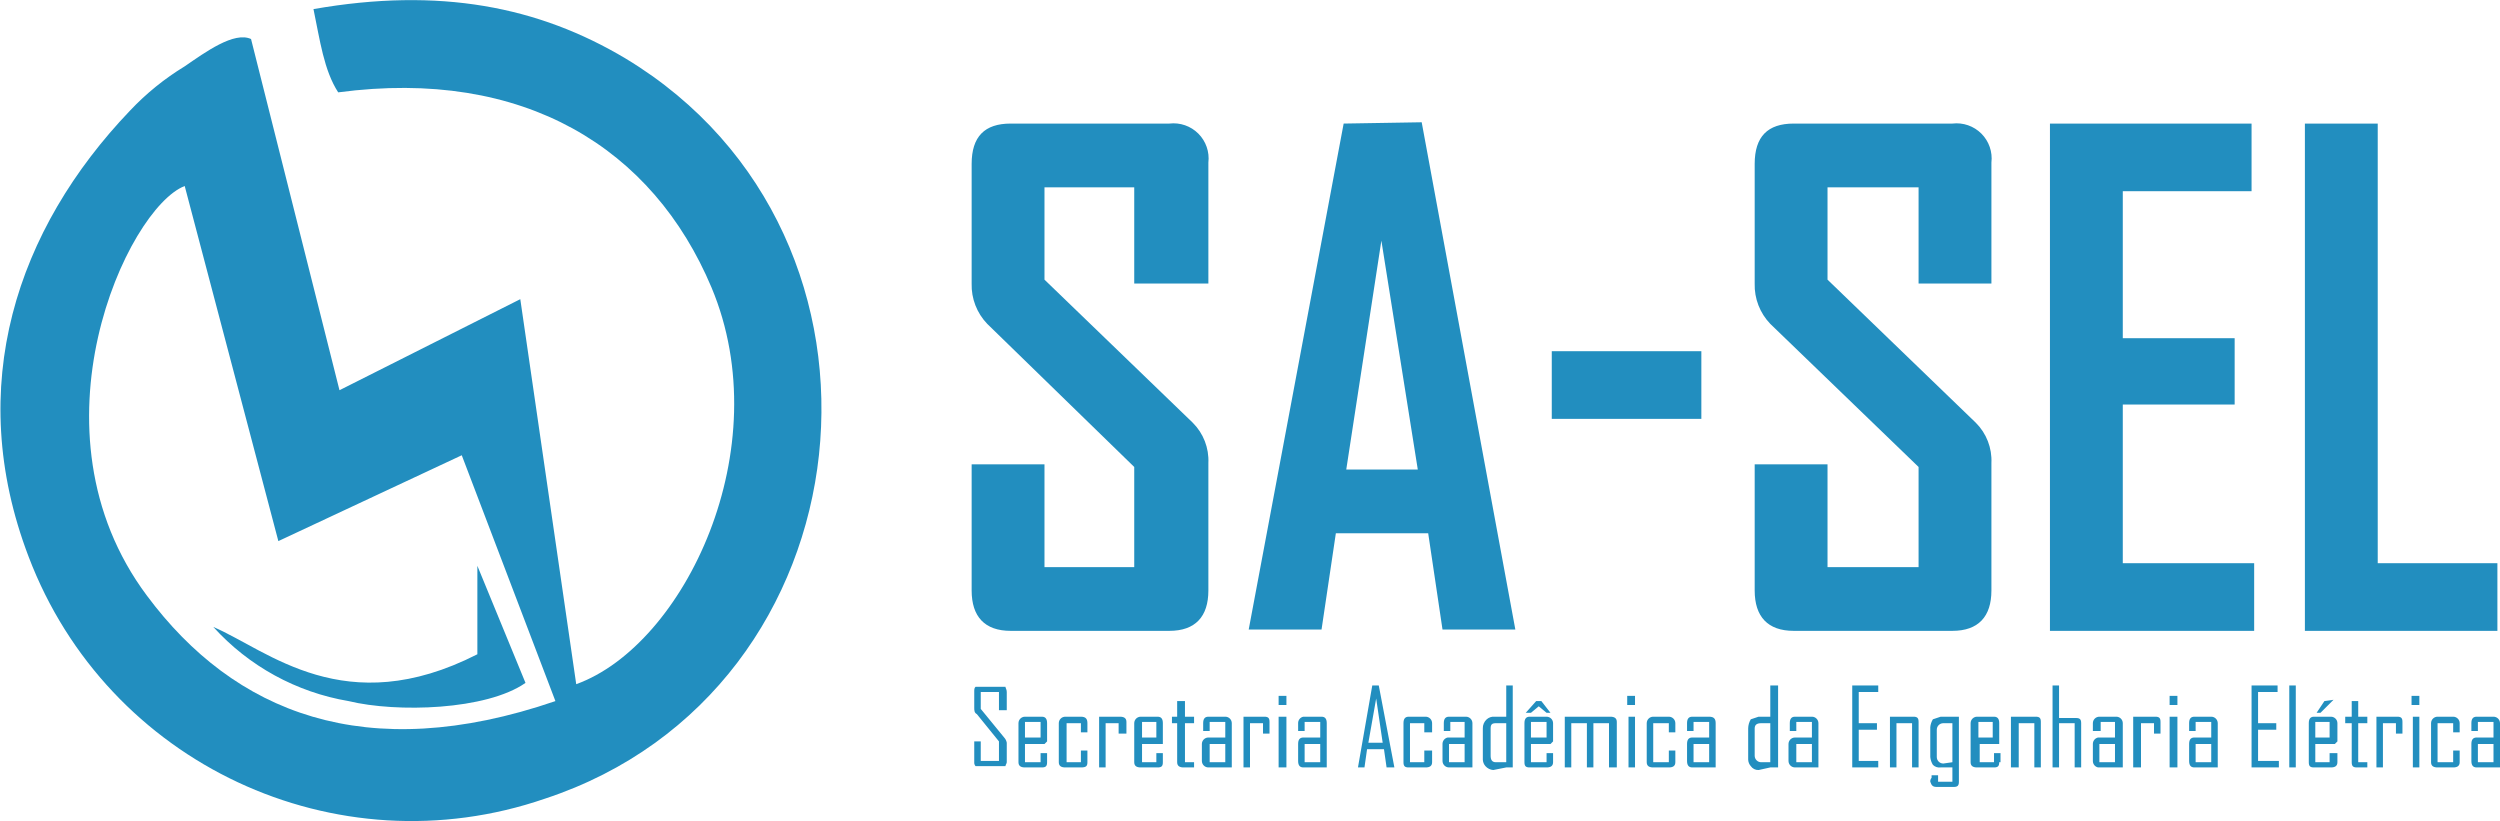
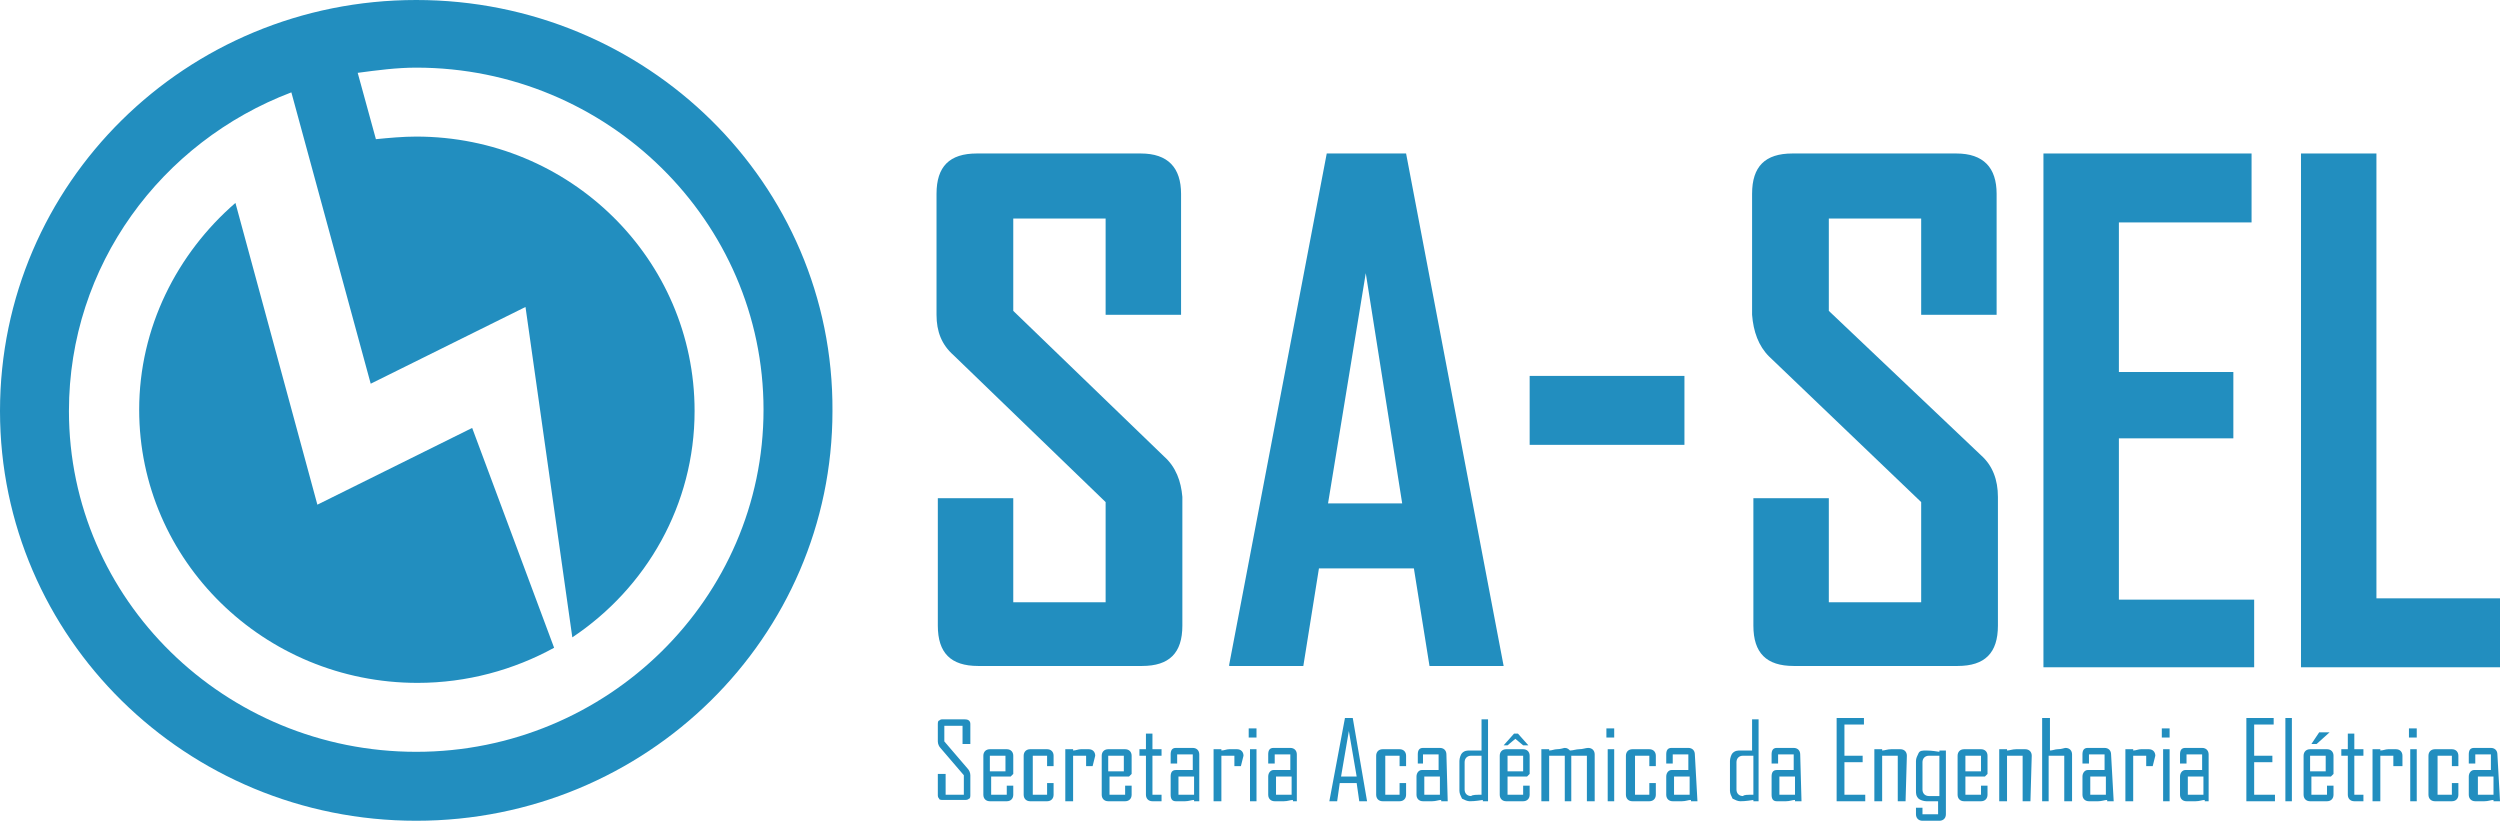
- <svg xmlns="http://www.w3.org/2000/svg" data-name="Camada 1" viewBox="0 0 192.2 63.1">
-   <g data-name="Logo SA-SEL + Escrito azul sem fundo" fill="#228ebf">
-     <path d="M42.7 53.9c-14.6 5-24.7.9-31.4-8.1C1.8 33.1 9.8 16 14.2 14.3l7.2 27.3L35.5 35l7.2 18.9Zm-.8 7.5c25.2-8.3 28.9-43.2 6.2-56.9C41.4.5 33.8-1 24.1.7c.5 2.4.8 4.7 1.9 6.4 14.3-1.9 24.2 4.3 28.7 15 5.2 12.4-2.1 27.5-10.4 30.5L40 23l-13.9 7-6.8-27c-1.3-.6-3.5 1-5.1 2.1A20.2 20.2 0 0 0 10 8.5C1.3 17.6-2.8 29.7 2.2 42.8a31.5 31.5 0 0 0 39.7 18.6Z" fill-rule="evenodd" />
-     <path d="M36.7 50.3c-10.2 5.2-16.1-.3-20.3-2.1a18.1 18.1 0 0 0 10.4 5.7c3.7.9 10.6.7 13.6-1.4l-3.7-9v6.8ZM91.7 32.5l-11.4-11v-7.1h6.9v7.4h5.7v-9.3a2.7 2.7 0 0 0-3-3H77.7c-2 0-3 1-3 3.1v9.2a4.3 4.3 0 0 0 1.2 3.1l11.3 11v7.7h-6.9v-7.9h-5.6v9.7c0 2 1 3.1 3 3.1h12.2c2 0 3-1.1 3-3.1v-9.8a4.1 4.1 0 0 0-1.2-3.1ZM109 36.1h-5.5l2.7-17.6 2.8 17.6Zm-5.7-26.6L96 48.4h5.6l1.1-7.4h7.1l1.1 7.4h5.6l-7.2-39ZM119.3 27v5.2h11.5V27h-11.5zM136.1 24.9l11.4 11v7.7h-7v-7.9h-5.6v9.7c0 2 1 3.1 3 3.1h12.2c2 0 3-1.1 3-3.1v-9.8a4.1 4.1 0 0 0-1.2-3.1l-11.4-11v-7.1h7v7.4h5.6v-9.3a2.7 2.7 0 0 0-3-3h-12.2c-2 0-3 1-3 3.1v9.2a4.3 4.3 0 0 0 1.2 3.1ZM157.6 9.5v39h15.7v-5.2h-10.1V31.1h8.6V26h-8.6V14.7h9.9V9.5h-15.5zM177.2 9.5v39H192v-5.2h-9.2V9.5h-5.6z" fill-rule="evenodd" />
-     <path d="M77.4 58.6c0 .1-.1.2-.1.3H75a.4.4 0 0 1-.1-.3V57h.5v1.5h1.4V57l-1.7-2.1c-.2-.1-.2-.3-.2-.5v-1.2c0-.2 0-.3.1-.4h2.3c0 .1.1.2.1.4v1.4h-.6v-1.4h-1.4v1.3l1.8 2.2a.8.8 0 0 1 .2.4v1.5Zm3.1 0c0 .3-.1.4-.4.4h-1.3c-.3 0-.5-.1-.5-.4v-3a.5.5 0 0 1 .5-.5h1.3c.3 0 .4.2.4.5V57l-.2.2h-1.5v1.4H80v-.7h.5v.7Zm-.5-1.9v-1.2h-1.2v1.2Zm3.6 1.9c0 .3-.1.4-.5.4h-1.2c-.3 0-.5-.1-.5-.4v-3a.5.5 0 0 1 .5-.5h1.2c.4 0 .5.2.5.5v.7h-.5v-.7H82v3h1.1v-.9h.5v.9Zm3-2.2H86v-.8h-1V59h-.5v-3.9h1.6c.3 0 .5.1.5.4v.9Zm2.8 2.2c0 .3-.1.4-.4.4h-1.3c-.3 0-.5-.1-.5-.4v-3a.5.5 0 0 1 .5-.5H89c.3 0 .4.2.4.5v1.6h-1.6v1.4h1.1v-.7h.5v.7Zm-.5-1.9v-1.2h-1.1v1.2Zm2.9 2.3H91c-.3 0-.5-.1-.5-.4v-3h-.4v-.5h.4v-1.2h.6v1.2h.7v.5h-.7v3h.7v.4Zm2.9 0h-1.8a.5.5 0 0 1-.5-.5v-1.3a.5.5 0 0 1 .5-.5h1.3v-1.2H93v.7h-.5v-.6c0-.3.1-.5.4-.5h1.3a.5.5 0 0 1 .5.5V59Zm-.5-.4v-1.4H93v1.4Zm3.4-2.2h-.5v-.8h-1V59h-.5v-3.9h1.6c.3 0 .4.1.4.4v.9Zm1.3-2.2h-.6v-.7h.6v.7Zm0 4.8h-.6v-3.9h.6V59Zm3.1 0h-1.8c-.3 0-.4-.2-.4-.5v-1.3c0-.3.1-.5.4-.5h1.3v-1.2h-1.2v.7h-.5v-.6a.5.5 0 0 1 .4-.5h1.4c.3 0 .4.2.4.5V59Zm-.5-.4v-1.4h-1.2v1.4Zm8.6 0c0 .3-.2.4-.5.4h-1.3c-.3 0-.4-.1-.4-.4v-3c0-.3.1-.5.4-.5h1.3a.5.5 0 0 1 .5.5v.7h-.6v-.7h-1.1v3h1.1v-.9h.6v.9Zm3.1.4h-1.8a.5.5 0 0 1-.5-.5v-1.3a.5.5 0 0 1 .4-.5h1.3v-1.2h-1.1v.7h-.5v-.6c0-.3.1-.5.4-.5h1.3a.5.5 0 0 1 .5.5V59Zm-.6-.4v-1.4h-1.2v1.4Zm3.7.4h-.5l-1 .2a.9.9 0 0 1-.6-.3.8.8 0 0 1-.2-.5V56a.9.9 0 0 1 .3-.7.8.8 0 0 1 .6-.2h.9v-2.4h.5V59Zm-.5-.4v-3h-.8c-.3 0-.4.1-.4.4v2.1c0 .3.1.5.4.5Zm3.6 0c0 .3-.2.4-.5.4h-1.3c-.3 0-.4-.1-.4-.4v-3c0-.3.1-.5.4-.5h1.3a.5.5 0 0 1 .5.5V57l-.2.2h-1.5v1.4h1.2v-.7h.5v.7Zm-.5-1.9v-1.2h-1.2v1.2Zm.3-1.9h-.3l-.6-.5-.6.5h-.4l.8-.9h.4l.7.9Zm5.1 4.2h-.6v-3.4h-1.2V59h-.5v-3.4h-1.2V59h-.5v-3.9h3.5c.3 0 .5.1.5.4V59Zm1.4-4.8h-.6v-.7h.6v.7Zm0 4.8h-.5v-3.9h.5V59Zm3.1-.4c0 .3-.2.4-.5.4h-1.2c-.3 0-.5-.1-.5-.4v-3a.5.5 0 0 1 .5-.5h1.2a.5.5 0 0 1 .5.5v.7h-.5v-.7h-1.2v3h1.2v-.9h.5v.9Zm3.1.4h-1.8c-.3 0-.4-.2-.4-.5v-1.3c0-.3.1-.5.4-.5h1.3v-1.2h-1.2v.7h-.5v-.6c0-.3.1-.5.4-.5h1.3c.4 0 .5.2.5.5V59Zm-.5-.4v-1.4h-1.2v1.4Zm5.3.4h-.6l-.9.2a.7.7 0 0 1-.6-.3.8.8 0 0 1-.2-.5V56a1.4 1.4 0 0 1 .2-.7l.6-.2h.9v-2.4h.6V59Zm-.6-.4v-3h-.7c-.3 0-.5.1-.5.4v2.1a.5.5 0 0 0 .5.5Zm3.7.4H138a.5.5 0 0 1-.5-.5v-1.3a.5.5 0 0 1 .5-.5h1.3v-1.2h-1.2v.7h-.5v-.6c0-.3.1-.5.4-.5h1.3a.5.5 0 0 1 .5.5V59Zm-.5-.4v-1.4h-1.2v1.4Zm5.1.4h-2v-6.3h2v.5h-1.5v2.4h1.4v.5h-1.4v2.4h1.5v.5Zm3.1 0h-.5v-3.4h-1.2V59h-.5v-3.9h1.8c.3 0 .4.1.4.4V59Zm3.1 1.1c0 .3-.1.4-.4.4h-1.3c-.3 0-.4-.1-.5-.4a.4.4 0 0 1 .1-.3v-.2h.5v.5h1.1V59h-.9a.7.7 0 0 1-.6-.2 1.4 1.4 0 0 1-.2-.6v-2.3a1.4 1.4 0 0 1 .2-.6l.6-.2h1.4v5Zm-.5-1.5v-3h-.7a.5.5 0 0 0-.5.5v2.1a.5.5 0 0 0 .5.5Zm3.6 0c0 .3-.1.4-.4.4H152c-.3 0-.5-.1-.5-.4v-3a.5.5 0 0 1 .5-.5h1.3c.3 0 .4.2.4.5v1.6h-1.5v1.4h1.1v-.7h.5v.7Zm-.5-1.9v-1.2h-1.1v1.2Zm3.7 2.3h-.5v-3.4h-1.2V59h-.6v-3.9h1.9c.3 0 .4.1.4.4V59Zm3.1 0h-.5v-3.4h-1.2V59h-.5v-6.3h.5v2.5h1.3c.3 0 .4.1.4.4V59Zm3.2 0h-1.9a.5.5 0 0 1-.4-.5v-1.3a.5.5 0 0 1 .4-.5h1.3v-1.2h-1.1v.7h-.6v-.6a.5.5 0 0 1 .5-.5h1.3a.5.5 0 0 1 .5.5V59Zm-.6-.4v-1.4h-1.2v1.4Zm3.5-2.2h-.5v-.8h-1V59h-.6v-3.9h1.7c.3 0 .4.1.4.4v.9Zm1.3-2.2h-.6v-.7h.6v.7Zm0 4.8h-.6v-3.9h.6V59Zm3.1 0h-1.8c-.3 0-.4-.2-.4-.5v-1.3c0-.3.1-.5.4-.5h1.3v-1.2h-1.2v.7h-.5v-.6c0-.3.1-.5.4-.5h1.3a.5.5 0 0 1 .5.5V59Zm-.5-.4v-1.4h-1.2v1.4Zm5.2.4h-2.1v-6.3h2v.5h-1.5v2.4h1.4v.5h-1.4v2.4h1.6v.5Zm1.3 0h-.5v-6.3h.5V59Zm3.2-.4c0 .3-.2.4-.5.4h-1.3c-.3 0-.4-.1-.4-.4v-3c0-.3.1-.5.4-.5h1.3a.5.5 0 0 1 .5.5V57l-.2.2H178v1.4h1.1v-.7h.6v.7Zm-.6-1.9v-1.2H178v1.2Zm.3-2.9-1 1h-.3l.6-.9ZM182 59h-.8c-.3 0-.4-.1-.4-.4v-3h-.5v-.5h.5v-1.2h.5v1.2h.7v.5h-.7v3h.7v.4Zm2.7-2.6h-.5v-.8h-1V59h-.5v-3.9h1.6c.3 0 .4.1.4.4v.9Zm1.3-2.2h-.6v-.7h.6v.7Zm0 4.8h-.5v-3.9h.5V59Zm3.1-.4c0 .3-.2.4-.5.4h-1.2c-.3 0-.5-.1-.5-.4v-3a.5.5 0 0 1 .5-.5h1.2a.5.5 0 0 1 .5.5v.7h-.5v-.7h-1.2v3h1.2v-.9h.5v.9Zm3.1.4h-1.8c-.3 0-.4-.2-.4-.5v-1.3c0-.3.1-.5.4-.5h1.3v-1.2h-1.2v.7h-.5v-.6c0-.3.1-.5.4-.5h1.3a.5.5 0 0 1 .5.5V59Zm-.5-.4v-1.4h-1.2v1.4Zm-84.5.4h-.6l-.2-1.4h-1.3l-.2 1.4h-.5l1.1-6.3h.5l1.2 6.3Zm-.9-1.9-.5-3.4-.6 3.4Z" />
+ <svg xmlns="http://www.w3.org/2000/svg" version="1.1" id="Camada_1" x="0px" y="0px" viewBox="0 0 192.2 63.1" style="enable-background:new 0 0 192.2 63.1;" xml:space="preserve">
+   <style type="text/css">
+ 	.st0{fill-rule:evenodd;clip-rule:evenodd;fill:#228EBF;}
+ </style>
+   <g id="Camada_x0020_1_1_">
+     <g id="_1812961175968">
+       <g id="SA-SEL_1_">
+         <path class="st0" d="M89.5,35.1L77.9,23.9v-7.1H85v7.4h5.8v-9.3c0-2-1-3.1-3.1-3.1H75.1c-2.1,0-3.1,1-3.1,3.1v9.3     c0,1.3,0.4,2.3,1.3,3.1L85,38.6v7.7h-7.1v-8h-5.8v9.8c0,2.1,1,3.1,3.1,3.1h12.6c2.1,0,3.1-1,3.1-3.1v-9.9     C90.8,37,90.4,35.9,89.5,35.1L89.5,35.1L89.5,35.1z" />
+         <path class="st0" d="M107.8,38.7h-5.7L105,21L107.8,38.7z M102,11.8l-7.5,39.3v0.1h5.7l1.2-7.5h7.3l1.2,7.5h5.7l-7.5-39.4     L102,11.8L102,11.8L102,11.8z" />
+         <polygon class="st0" points="117.6,28.9 117.6,34.2 129.5,34.2 129.5,28.9    " />
+         <path class="st0" d="M136,27.4l11.7,11.2v7.7h-7.1v-8h-5.8v9.8c0,2.1,1,3.1,3.1,3.1h12.6c2.1,0,3.1-1,3.1-3.1v-9.9     c0-1.3-0.4-2.4-1.3-3.2l-11.7-11.1v-7.1h7.1v7.4h5.8v-9.3c0-2-1-3.1-3.1-3.1h-12.6c-2.1,0-3.1,1-3.1,3.1v9.3     C134.8,25.5,135.2,26.6,136,27.4L136,27.4L136,27.4z" />
+         <polygon class="st0" points="157.1,11.8 157.1,51.3 173.3,51.3 173.3,46.1 162.9,46.1 162.9,33.7 171.7,33.7 171.7,28.6      162.9,28.6 162.9,17.1 173.1,17.1 173.1,11.8    " />
+         <polygon class="st0" points="176.9,11.8 176.9,51.3 192.2,51.3 192.2,46 182.7,46 182.7,11.8    " />
+       </g>
+       <g id="Logo_1_">
+         <path class="st0" d="M36.3,32.9l-11.9,5.9l-6.3-23.2c-4.5,3.9-7.4,9.6-7.4,15.9c0,11.6,9.6,21,21.4,21c3.8,0,7.4-1,10.5-2.7     L36.3,32.9L36.3,32.9z" />
+         <path class="st0" d="M32,10.5c-1,0-2.1,0.1-3.1,0.2l-1.4-5.1c1.5-0.2,3-0.4,4.5-0.4c14.7,0,26.7,11.8,26.7,26.3     c0,14.5-12,26.3-26.7,26.3S5.3,46.1,5.3,31.6c0-11.2,7.1-20.7,17.1-24.5l6.1,22.4l11.9-5.9L44,49c5.7-3.8,9.4-10.2,9.4-17.4     C53.4,19.9,43.8,10.5,32,10.5L32,10.5z M32,0C14.3,0,0,14.1,0,31.6C0,49,14.3,63.1,32,63.1s32-14.1,32-31.5     C64.1,14.1,49.7,0,32,0L32,0z" />
+       </g>
+       <path class="st0" d="M74.6,61.1c0,0.1,0,0.3-0.1,0.3c-0.1,0.1-0.2,0.1-0.4,0.1h-1.6c-0.1,0-0.3,0-0.3-0.1    c-0.1-0.1-0.1-0.2-0.1-0.3v-1.6h0.6v1.6h1.4v-1.5l-1.8-2.1c-0.1-0.1-0.2-0.3-0.2-0.5v-1.3c0-0.1,0-0.3,0.1-0.3    c0.1-0.1,0.2-0.1,0.3-0.1h1.6c0.1,0,0.3,0,0.4,0.1c0.1,0.1,0.1,0.2,0.1,0.3v1.5h-0.6v-1.4h-1.4V57l1.8,2.1    c0.1,0.1,0.2,0.3,0.2,0.5V61.1z M77.9,61.1c0,0.3-0.2,0.5-0.5,0.5h-1.3c-0.3,0-0.5-0.2-0.5-0.5v-3c0-0.3,0.2-0.5,0.5-0.5h1.3    c0.3,0,0.5,0.2,0.5,0.5v1.4l-0.2,0.2h-1.5v1.4h1.2v-0.7h0.5V61.1L77.9,61.1z M77.3,59.3v-1.2h-1.2v1.2H77.3z M81,61.1    c0,0.3-0.2,0.5-0.5,0.5h-1.3c-0.3,0-0.5-0.2-0.5-0.5v-3c0-0.3,0.2-0.5,0.5-0.5h1.3c0.3,0,0.5,0.2,0.5,0.5v0.8h-0.5v-0.8h-1.1v3    h1.1v-0.9H81V61.1z M84,58.9h-0.5v-0.8l-1,0v3.5h-0.6v-4h0.6v0.1c0.2,0,0.4-0.1,0.6-0.1c0.2,0,0.4,0,0.6,0c0.3,0,0.5,0.2,0.5,0.5    L84,58.9L84,58.9z M87,61.1c0,0.3-0.2,0.5-0.5,0.5h-1.3c-0.3,0-0.5-0.2-0.5-0.5v-3c0-0.3,0.2-0.5,0.5-0.5h1.3    c0.3,0,0.5,0.2,0.5,0.5v1.4l-0.2,0.2h-1.5v1.4h1.2v-0.7H87V61.1L87,61.1z M86.4,59.3v-1.2h-1.2v1.2H86.4z M89.4,61.6h-0.8    c-0.3,0-0.5-0.2-0.5-0.5v-3h-0.5v-0.5h0.5v-1.2h0.5v1.2h0.7v0.5h-0.7v3h0.7V61.6L89.4,61.6z M92.3,61.6h-0.5v-0.1    c-0.2,0-0.4,0.1-0.7,0.1c-0.3,0-0.5,0-0.7,0c-0.3,0-0.4-0.2-0.4-0.5v-1.4c0-0.3,0.1-0.5,0.4-0.5h1.3v-1.2h-1.2v0.7h-0.5v-0.7    c0-0.3,0.1-0.5,0.4-0.5h1.3c0.3,0,0.5,0.2,0.5,0.5V61.6L92.3,61.6z M91.8,61.1v-1.4h-1.2v1.4L91.8,61.1z M95.4,58.9h-0.5v-0.8    l-1,0v3.5h-0.6v-4h0.6v0.1c0.2,0,0.4-0.1,0.6-0.1c0.2,0,0.4,0,0.6,0c0.3,0,0.5,0.2,0.5,0.5L95.4,58.9L95.4,58.9z M96.6,56.7h-0.6    V56h0.6V56.7z M96.6,61.6h-0.5v-4h0.5V61.6z M99.9,61.6h-0.5v-0.1c-0.2,0-0.4,0.1-0.7,0.1c-0.3,0-0.5,0-0.7,0    c-0.3,0-0.5-0.2-0.5-0.5v-1.4c0-0.3,0.2-0.5,0.4-0.5h1.3v-1.2h-1.2v0.7h-0.5v-0.7c0-0.3,0.1-0.5,0.4-0.5h1.3    c0.3,0,0.5,0.2,0.5,0.5V61.6L99.9,61.6z M99.3,61.1v-1.4h-1.2v1.4L99.3,61.1z M108.1,61.1c0,0.3-0.2,0.5-0.5,0.5h-1.3    c-0.3,0-0.5-0.2-0.5-0.5v-3c0-0.3,0.2-0.5,0.5-0.5h1.3c0.3,0,0.5,0.2,0.5,0.5v0.8h-0.5v-0.8h-1.1v3h1.1v-0.9h0.5V61.1z     M111.3,61.6h-0.5v-0.1c-0.2,0-0.4,0.1-0.7,0.1c-0.3,0-0.5,0-0.7,0c-0.3,0-0.5-0.2-0.5-0.5v-1.4c0-0.3,0.2-0.5,0.4-0.5h1.3v-1.2    h-1.2v0.7H109v-0.7c0-0.3,0.1-0.5,0.4-0.5h1.3c0.3,0,0.5,0.2,0.5,0.5L111.3,61.6L111.3,61.6z M110.7,61.1v-1.4h-1.2v1.4    L110.7,61.1z M114.5,61.6h-0.5v-0.1c-0.6,0.1-0.9,0.1-1,0.1c-0.2,0-0.4-0.1-0.6-0.2c-0.1-0.2-0.2-0.4-0.2-0.6v-2.3    c0-0.2,0.1-0.5,0.2-0.6c0.2-0.2,0.4-0.2,0.6-0.2h0.9v-2.4h0.5V61.6L114.5,61.6z M113.9,61.1v-3h-0.8c-0.3,0-0.5,0.2-0.5,0.5v2.1    c0,0.3,0.2,0.5,0.5,0.5C113.2,61.1,113.5,61.1,113.9,61.1L113.9,61.1z M117.6,61.1c0,0.3-0.2,0.5-0.5,0.5h-1.3    c-0.3,0-0.5-0.2-0.5-0.5v-3c0-0.3,0.2-0.5,0.5-0.5h1.3c0.3,0,0.5,0.2,0.5,0.5v1.4l-0.2,0.2h-1.5v1.4h1.2v-0.7h0.5L117.6,61.1    L117.6,61.1z M117.1,59.3v-1.2h-1.2v1.2H117.1z M117.5,57.3h-0.4l-0.6-0.5l-0.6,0.5h-0.3v0l0.8-0.9h0.3L117.5,57.3L117.5,57.3    L117.5,57.3z M122.6,61.6h-0.6v-3.5l-1.2,0v3.5h-0.5v-3.5l-1.2,0v3.5h-0.6v-4h0.6v0.1c0.2,0,0.4-0.1,0.6-0.1    c0.3,0,0.5-0.1,0.6-0.1c0.2,0,0.3,0.1,0.4,0.2c0.2,0,0.5-0.1,0.7-0.1c0.3,0,0.5-0.1,0.7-0.1c0.3,0,0.5,0.2,0.5,0.5L122.6,61.6    L122.6,61.6z M124.1,56.7h-0.6V56h0.6V56.7z M124.1,61.6h-0.5v-4h0.5V61.6z M127.3,61.1c0,0.3-0.2,0.5-0.5,0.5h-1.3    c-0.3,0-0.5-0.2-0.5-0.5v-3c0-0.3,0.2-0.5,0.5-0.5h1.3c0.3,0,0.5,0.2,0.5,0.5v0.8h-0.5v-0.8h-1.1v3h1.1v-0.9h0.5V61.1z     M130.5,61.6h-0.5v-0.1c-0.2,0-0.4,0.1-0.7,0.1c-0.3,0-0.5,0-0.7,0c-0.3,0-0.5-0.2-0.5-0.5v-1.4c0-0.3,0.2-0.5,0.4-0.5h1.3v-1.2    h-1.2v0.7h-0.5v-0.7c0-0.3,0.1-0.5,0.4-0.5h1.3c0.3,0,0.5,0.2,0.5,0.5L130.5,61.6L130.5,61.6z M129.9,61.1v-1.4h-1.2v1.4    L129.9,61.1z M135.3,61.6h-0.5v-0.1c-0.6,0.1-0.9,0.1-1,0.1c-0.2,0-0.4-0.1-0.6-0.2c-0.1-0.2-0.2-0.4-0.2-0.6v-2.3    c0-0.2,0.1-0.5,0.2-0.6c0.2-0.2,0.4-0.2,0.6-0.2h0.9v-2.4h0.5V61.6L135.3,61.6z M134.8,61.1v-3H134c-0.3,0-0.5,0.2-0.5,0.5v2.1    c0,0.3,0.2,0.5,0.5,0.5C134.1,61.1,134.3,61.1,134.8,61.1L134.8,61.1z M138.5,61.6H138v-0.1c-0.2,0-0.4,0.1-0.7,0.1    c-0.3,0-0.5,0-0.7,0c-0.3,0-0.4-0.2-0.4-0.5v-1.4c0-0.3,0.1-0.5,0.4-0.5h1.3v-1.2h-1.2v0.7h-0.5v-0.7c0-0.3,0.1-0.5,0.4-0.5h1.3    c0.3,0,0.5,0.2,0.5,0.5L138.5,61.6L138.5,61.6z M138,61.1v-1.4h-1.2v1.4L138,61.1z M143.3,61.6h-2.1v-6.4h2.1v0.5h-1.5v2.4h1.4    v0.5h-1.4v2.5h1.6V61.6L143.3,61.6z M146.5,61.6h-0.6v-3.5l-1.2,0v3.5h-0.6v-4h0.6v0.1c0.2,0,0.4-0.1,0.7-0.1c0.3,0,0.5,0,0.7,0    c0.3,0,0.5,0.2,0.5,0.5L146.5,61.6L146.5,61.6z M149.6,62.6c0,0.3-0.2,0.5-0.5,0.5h-1.3c-0.3,0-0.5-0.2-0.5-0.5c0-0.1,0-0.1,0-0.3    c0-0.1,0-0.2,0-0.2h0.5v0.5h1.2v-1h-0.9c-0.2,0-0.5-0.1-0.6-0.2c-0.2-0.2-0.2-0.4-0.2-0.6v-2.3c0-0.2,0.1-0.4,0.2-0.6    c0.1-0.2,0.3-0.2,0.6-0.2c0.1,0,0.4,0,1,0.1v-0.1h0.5V62.6L149.6,62.6z M149.1,61.1v-3c-0.4,0-0.7,0-0.8,0c-0.3,0-0.5,0.2-0.5,0.5    v2.1c0,0.3,0.2,0.5,0.5,0.5H149.1z M152.8,61.1c0,0.3-0.2,0.5-0.5,0.5H151c-0.3,0-0.5-0.2-0.5-0.5v-3c0-0.3,0.2-0.5,0.5-0.5h1.3    c0.3,0,0.5,0.2,0.5,0.5v1.4l-0.2,0.2h-1.5v1.4h1.2v-0.7h0.5V61.1L152.8,61.1z M152.3,59.3v-1.2h-1.2v1.2H152.3z M156.1,61.6h-0.6    v-3.5l-1.2,0v3.5h-0.6v-4h0.6v0.1c0.2,0,0.4-0.1,0.7-0.1c0.3,0,0.5,0,0.7,0c0.3,0,0.5,0.2,0.5,0.5L156.1,61.6L156.1,61.6z     M159.3,61.6h-0.6v-3.5l-1.2,0v3.5H157v-6.4h0.6v2.5c0.2,0,0.4-0.1,0.6-0.1c0.3,0,0.5-0.1,0.6-0.1c0.3,0,0.5,0.2,0.5,0.5V61.6    L159.3,61.6z M162.5,61.6h-0.5v-0.1c-0.2,0-0.4,0.1-0.7,0.1c-0.3,0-0.5,0-0.7,0c-0.3,0-0.5-0.2-0.5-0.5v-1.4    c0-0.3,0.2-0.5,0.4-0.5h1.3v-1.2h-1.2v0.7h-0.5v-0.7c0-0.3,0.1-0.5,0.4-0.5h1.3c0.3,0,0.5,0.2,0.5,0.5L162.5,61.6L162.5,61.6z     M161.9,61.1v-1.4h-1.2v1.4L161.9,61.1z M165.5,58.9h-0.5v-0.8l-1,0v3.5h-0.6v-4h0.6v0.1c0.2,0,0.4-0.1,0.6-0.1c0.2,0,0.4,0,0.6,0    c0.3,0,0.5,0.2,0.5,0.5L165.5,58.9L165.5,58.9z M166.8,56.7h-0.6V56h0.6V56.7z M166.8,61.6h-0.5v-4h0.5V61.6z M170,61.6h-0.5v-0.1    c-0.2,0-0.4,0.1-0.7,0.1c-0.3,0-0.5,0-0.7,0c-0.3,0-0.5-0.2-0.5-0.5v-1.4c0-0.3,0.2-0.5,0.4-0.5h1.3v-1.2h-1.2v0.7h-0.5v-0.7    c0-0.3,0.1-0.5,0.4-0.5h1.3c0.3,0,0.5,0.2,0.5,0.5V61.6L170,61.6z M169.4,61.1v-1.4h-1.2v1.4L169.4,61.1z M174.8,61.6h-2.1v-6.4    h2.1v0.5h-1.5v2.4h1.4v0.5h-1.4v2.5h1.6V61.6L174.8,61.6z M176.2,61.6h-0.5v-6.4h0.5V61.6z M179.4,61.1c0,0.3-0.2,0.5-0.5,0.5    h-1.3c-0.3,0-0.5-0.2-0.5-0.5v-3c0-0.3,0.2-0.5,0.5-0.5h1.3c0.3,0,0.5,0.2,0.5,0.5v1.4l-0.2,0.2h-1.5v1.4h1.2v-0.7h0.5L179.4,61.1    L179.4,61.1z M178.8,59.3v-1.2h-1.2v1.2H178.8z M179.1,56.3l-1,0.9h-0.4v0l0.6-0.9L179.1,56.3L179.1,56.3L179.1,56.3z M181.7,61.6    H181c-0.3,0-0.5-0.2-0.5-0.5v-3H180v-0.5h0.5v-1.2h0.5v1.2h0.7v0.5H181v3h0.7V61.6z M184.6,58.9H184v-0.8l-1,0v3.5h-0.6v-4h0.6    v0.1c0.2,0,0.4-0.1,0.6-0.1c0.2,0,0.4,0,0.6,0c0.3,0,0.5,0.2,0.5,0.5V58.9L184.6,58.9z M185.8,56.7h-0.6V56h0.6V56.7z M185.8,61.6    h-0.5v-4h0.5V61.6z M189,61.1c0,0.3-0.2,0.5-0.5,0.5h-1.3c-0.3,0-0.5-0.2-0.5-0.5v-3c0-0.3,0.2-0.5,0.5-0.5h1.3    c0.3,0,0.5,0.2,0.5,0.5v0.8h-0.5v-0.8h-1.1v3h1.1v-0.9h0.5V61.1z M192.2,61.6h-0.5v-0.1c-0.2,0-0.4,0.1-0.7,0.1    c-0.3,0-0.5,0-0.7,0c-0.3,0-0.5-0.2-0.5-0.5v-1.4c0-0.3,0.2-0.5,0.4-0.5h1.3v-1.2h-1.2v0.7h-0.5v-0.7c0-0.3,0.1-0.5,0.4-0.5h1.3    c0.3,0,0.5,0.2,0.5,0.5L192.2,61.6L192.2,61.6z M191.7,61.1v-1.4h-1.2v1.4L191.7,61.1z M105.1,61.6h-0.6l-0.2-1.4H103l-0.2,1.4    h-0.6v0l1.2-6.4h0.6L105.1,61.6L105.1,61.6z M104.3,59.7l-0.6-3.5l-0.6,3.5H104.3z" />
+     </g>
  </g>
</svg>
